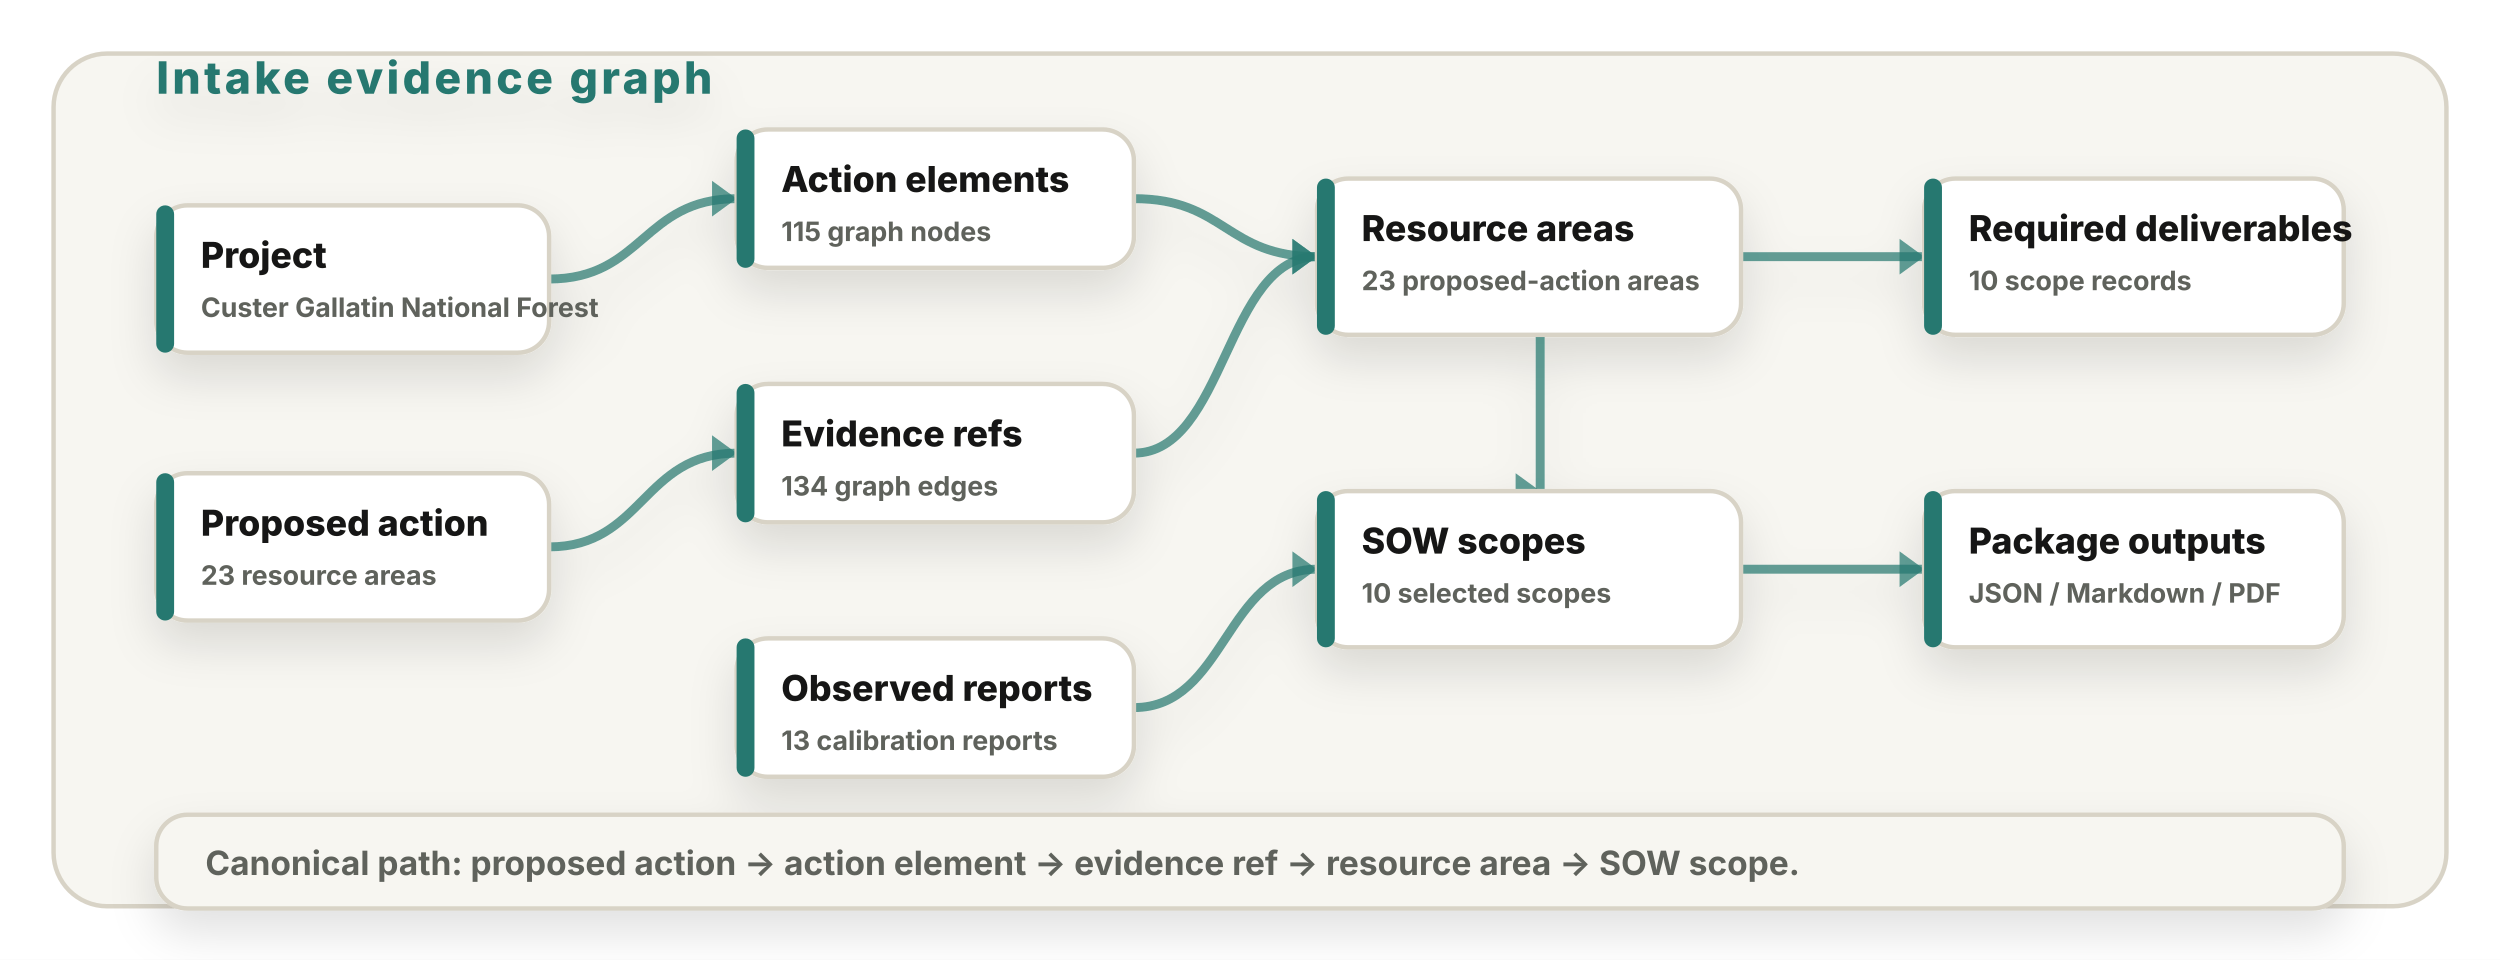
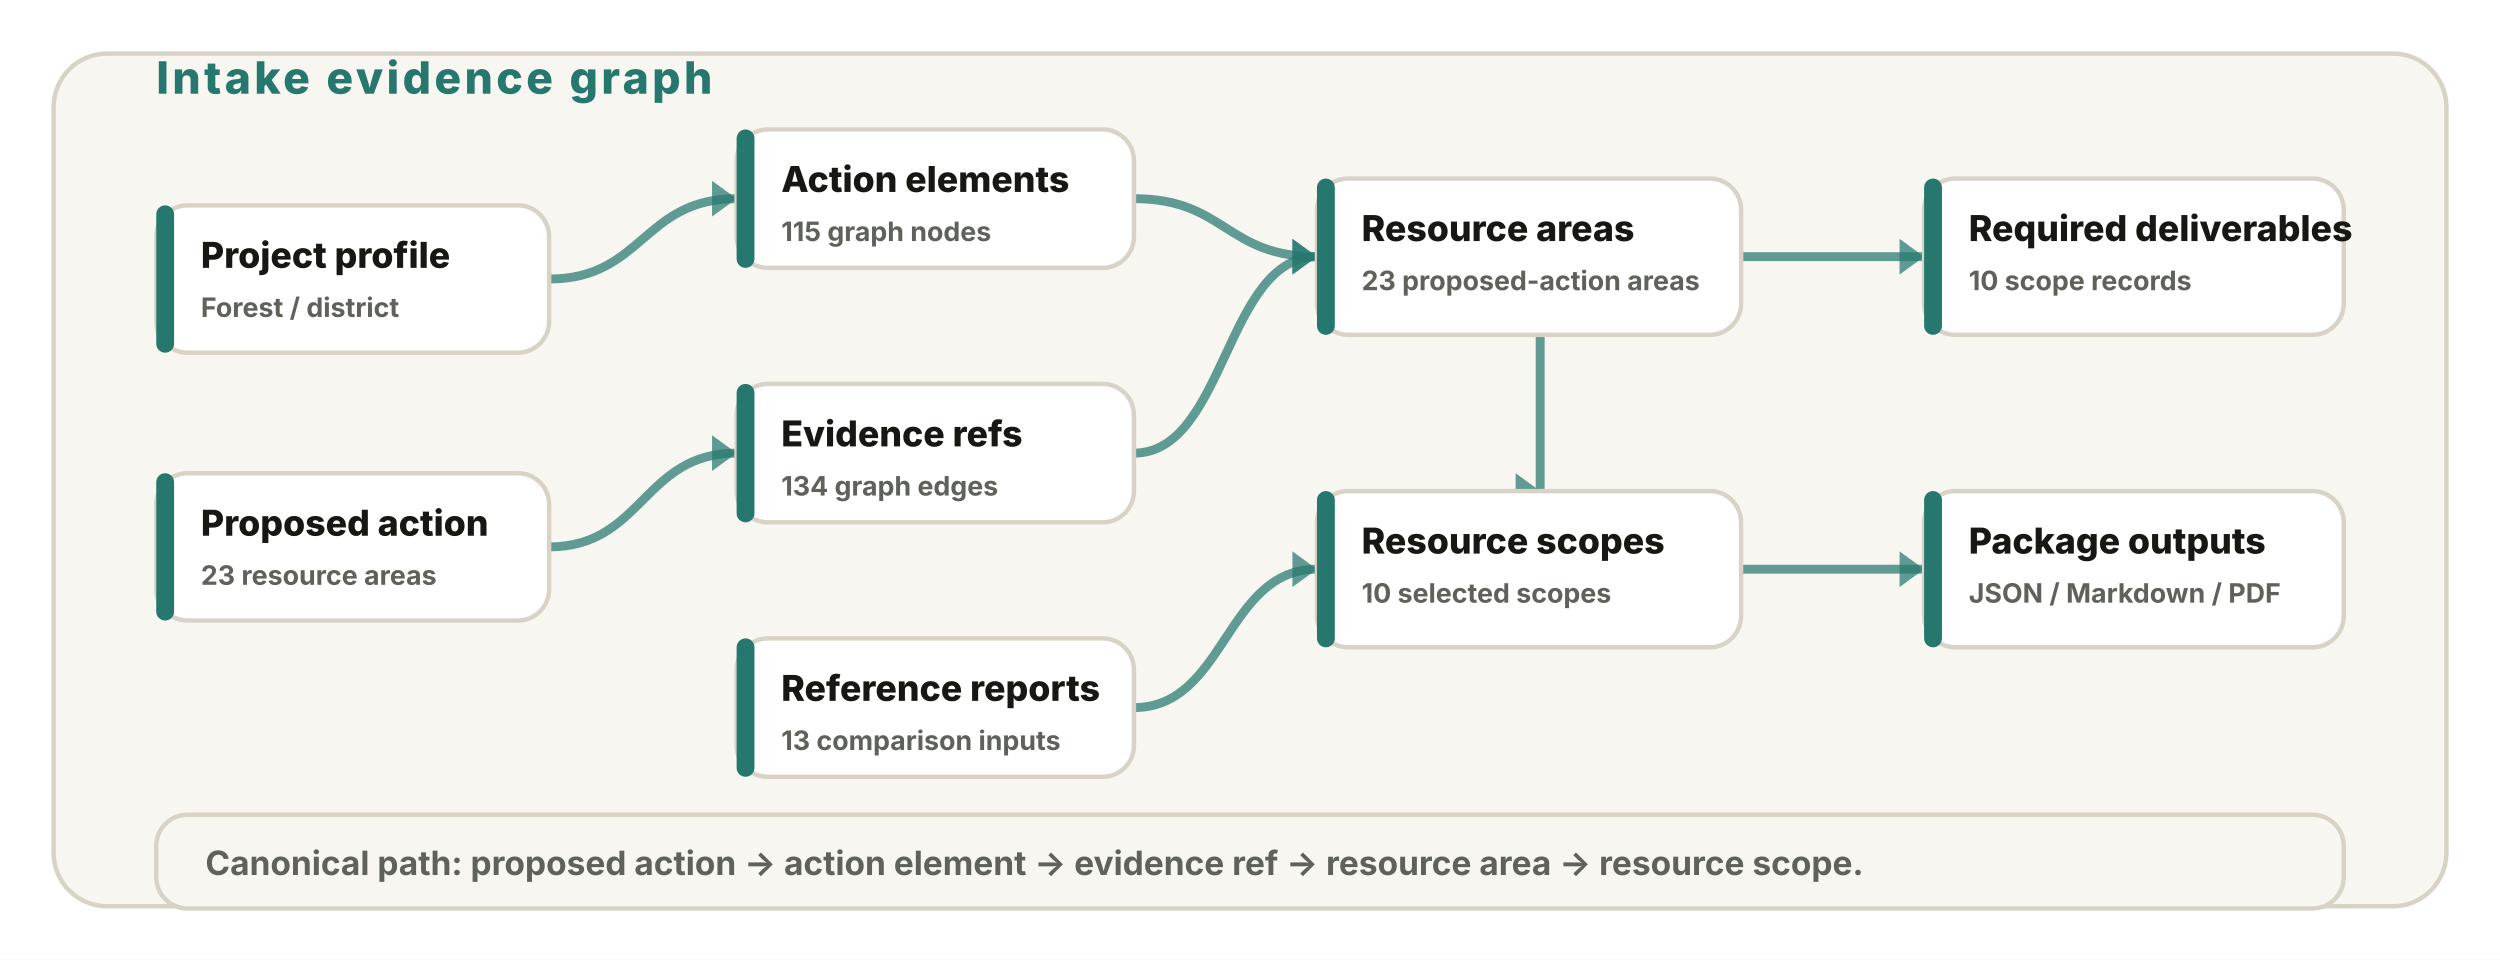
<svg xmlns="http://www.w3.org/2000/svg" width="1120" height="430" viewBox="0 0 1120 430">
-   <defs>
-     <filter id="shadow" x="-20%" y="-20%" width="140%" height="140%">
-       <feDropShadow dx="0" dy="10" stdDeviation="10" flood-color="#181c1a" flood-opacity="0.12" />
-     </filter>
-   </defs>
  <style>
    .eyebrow { font: 800 20px Inter, Arial, sans-serif; fill: #26786f; letter-spacing: 1.5px; text-transform: uppercase; }
    .title { font: 800 22px Inter, Arial, sans-serif; fill: #171713; }
    .scope-title { font: 800 16px Inter, Arial, sans-serif; fill: #171713; }
    .muted { font: 700 15px Inter, Arial, sans-serif; fill: #5f625b; }
    .tiny { font: 700 12px Inter, Arial, sans-serif; fill: #5f625b; }
    .small-label { font: 800 14px Inter, Arial, sans-serif; fill: #26786f; letter-spacing: 1px; text-transform: uppercase; }
  </style>
  <rect width="1120" height="430" fill="#ffffff" />
  <rect x="24" y="24" width="1072" height="382" rx="24" fill="#f7f6f1" stroke="#d8d3c6" stroke-width="2" />
-   <g filter="url(#shadow)">
+   <g>
    <text x="70" y="42" class="eyebrow">Intake evidence graph</text>
    <path d="M246 125 C288 125 288 89 330 89" fill="none" stroke="#26786f" stroke-width="4" stroke-linecap="round" opacity="0.72" />
    <path d="M330 89 l-11 -8 v16 z" fill="#26786f" opacity="0.72" />
    <path d="M246 245 C288 245 288 203 330 203" fill="none" stroke="#26786f" stroke-width="4" stroke-linecap="round" opacity="0.72" />
    <path d="M330 203 l-11 -8 v16 z" fill="#26786f" opacity="0.72" />
    <path d="M508 89 C549 89 549 115 590 115" fill="none" stroke="#26786f" stroke-width="4" stroke-linecap="round" opacity="0.72" />
    <path d="M590 115 l-11 -8 v16 z" fill="#26786f" opacity="0.72" />
    <path d="M508 203 C549 203 549 115 590 115" fill="none" stroke="#26786f" stroke-width="4" stroke-linecap="round" opacity="0.72" />
    <path d="M590 115 l-11 -8 v16 z" fill="#26786f" opacity="0.72" />
    <path d="M508 317 C549 317 549 255 590 255" fill="none" stroke="#26786f" stroke-width="4" stroke-linecap="round" opacity="0.72" />
    <path d="M590 255 l-11 -8 v16 z" fill="#26786f" opacity="0.72" />
    <path d="M780 115 C821 115 821 115 862 115" fill="none" stroke="#26786f" stroke-width="4" stroke-linecap="round" opacity="0.72" />
    <path d="M862 115 l-11 -8 v16 z" fill="#26786f" opacity="0.72" />
    <path d="M780 255 C821 255 821 255 862 255" fill="none" stroke="#26786f" stroke-width="4" stroke-linecap="round" opacity="0.72" />
    <path d="M862 255 l-11 -8 v16 z" fill="#26786f" opacity="0.72" />
    <path d="M690 150 C690 150 690 220 690 220" fill="none" stroke="#26786f" stroke-width="4" stroke-linecap="round" opacity="0.72" />
    <path d="M690 220 l-11 -8 v16 z" fill="#26786f" opacity="0.72" />
    <rect x="70" y="92" width="176" height="66" rx="14" fill="#ffffff" stroke="#d8d3c6" stroke-width="2" />
    <rect x="70" y="92" width="8" height="66" rx="4" fill="#26786f" />
-     <text x="90" y="120" class="scope-title">Project</text>
-     <text x="90" y="142" class="tiny">Custer Gallatin National Forest</text>
+     <text x="90" y="120" class="scope-title">Project profile</text>
+     <text x="90" y="142" class="tiny">Forest / district</text>
    <rect x="70" y="212" width="176" height="66" rx="14" fill="#ffffff" stroke="#d8d3c6" stroke-width="2" />
    <rect x="70" y="212" width="8" height="66" rx="4" fill="#26786f" />
    <text x="90" y="240" class="scope-title">Proposed action</text>
    <text x="90" y="262" class="tiny">23 resource areas</text>
    <rect x="330" y="58" width="178" height="62" rx="14" fill="#ffffff" stroke="#d8d3c6" stroke-width="2" />
    <rect x="330" y="58" width="8" height="62" rx="4" fill="#26786f" />
    <text x="350" y="86" class="scope-title">Action elements</text>
    <text x="350" y="108" class="tiny">115 graph nodes</text>
    <rect x="330" y="172" width="178" height="62" rx="14" fill="#ffffff" stroke="#d8d3c6" stroke-width="2" />
    <rect x="330" y="172" width="8" height="62" rx="4" fill="#26786f" />
    <text x="350" y="200" class="scope-title">Evidence refs</text>
    <text x="350" y="222" class="tiny">134 graph edges</text>
    <rect x="330" y="286" width="178" height="62" rx="14" fill="#ffffff" stroke="#d8d3c6" stroke-width="2" />
    <rect x="330" y="286" width="8" height="62" rx="4" fill="#26786f" />
-     <text x="350" y="314" class="scope-title">Observed reports</text>
-     <text x="350" y="336" class="tiny">13 calibration reports</text>
+     <text x="350" y="314" class="scope-title">Reference reports</text>
+     <text x="350" y="336" class="tiny">13 comparison inputs</text>
    <rect x="590" y="80" width="190" height="70" rx="14" fill="#ffffff" stroke="#d8d3c6" stroke-width="2" />
    <rect x="590" y="80" width="8" height="70" rx="4" fill="#26786f" />
    <text x="610" y="108" class="scope-title">Resource areas</text>
    <text x="610" y="130" class="tiny">23 proposed-action areas</text>
    <rect x="590" y="220" width="190" height="70" rx="14" fill="#ffffff" stroke="#d8d3c6" stroke-width="2" />
    <rect x="590" y="220" width="8" height="70" rx="4" fill="#26786f" />
-     <text x="610" y="248" class="scope-title">SOW scopes</text>
+     <text x="610" y="248" class="scope-title">Resource scopes</text>
    <text x="610" y="270" class="tiny">10 selected scopes</text>
    <rect x="862" y="80" width="188" height="70" rx="14" fill="#ffffff" stroke="#d8d3c6" stroke-width="2" />
    <rect x="862" y="80" width="8" height="70" rx="4" fill="#26786f" />
    <text x="882" y="108" class="scope-title">Required deliverables</text>
    <text x="882" y="130" class="tiny">10 scope records</text>
    <rect x="862" y="220" width="188" height="70" rx="14" fill="#ffffff" stroke="#d8d3c6" stroke-width="2" />
    <rect x="862" y="220" width="8" height="70" rx="4" fill="#26786f" />
    <text x="882" y="248" class="scope-title">Package outputs</text>
    <text x="882" y="270" class="tiny">JSON / Markdown / PDF</text>
    <rect x="70" y="365" width="980" height="42" rx="14" fill="#f7f6f1" stroke="#d8d3c6" stroke-width="2" />
-     <text x="92" y="392" class="muted">Canonical path: proposed action -&gt; action element -&gt; evidence ref -&gt; resource area -&gt; SOW scope.</text>
+     <text x="92" y="392" class="muted">Canonical path: proposed action -&gt; action element -&gt; evidence ref -&gt; resource area -&gt; resource scope.</text>
  </g>
</svg>
